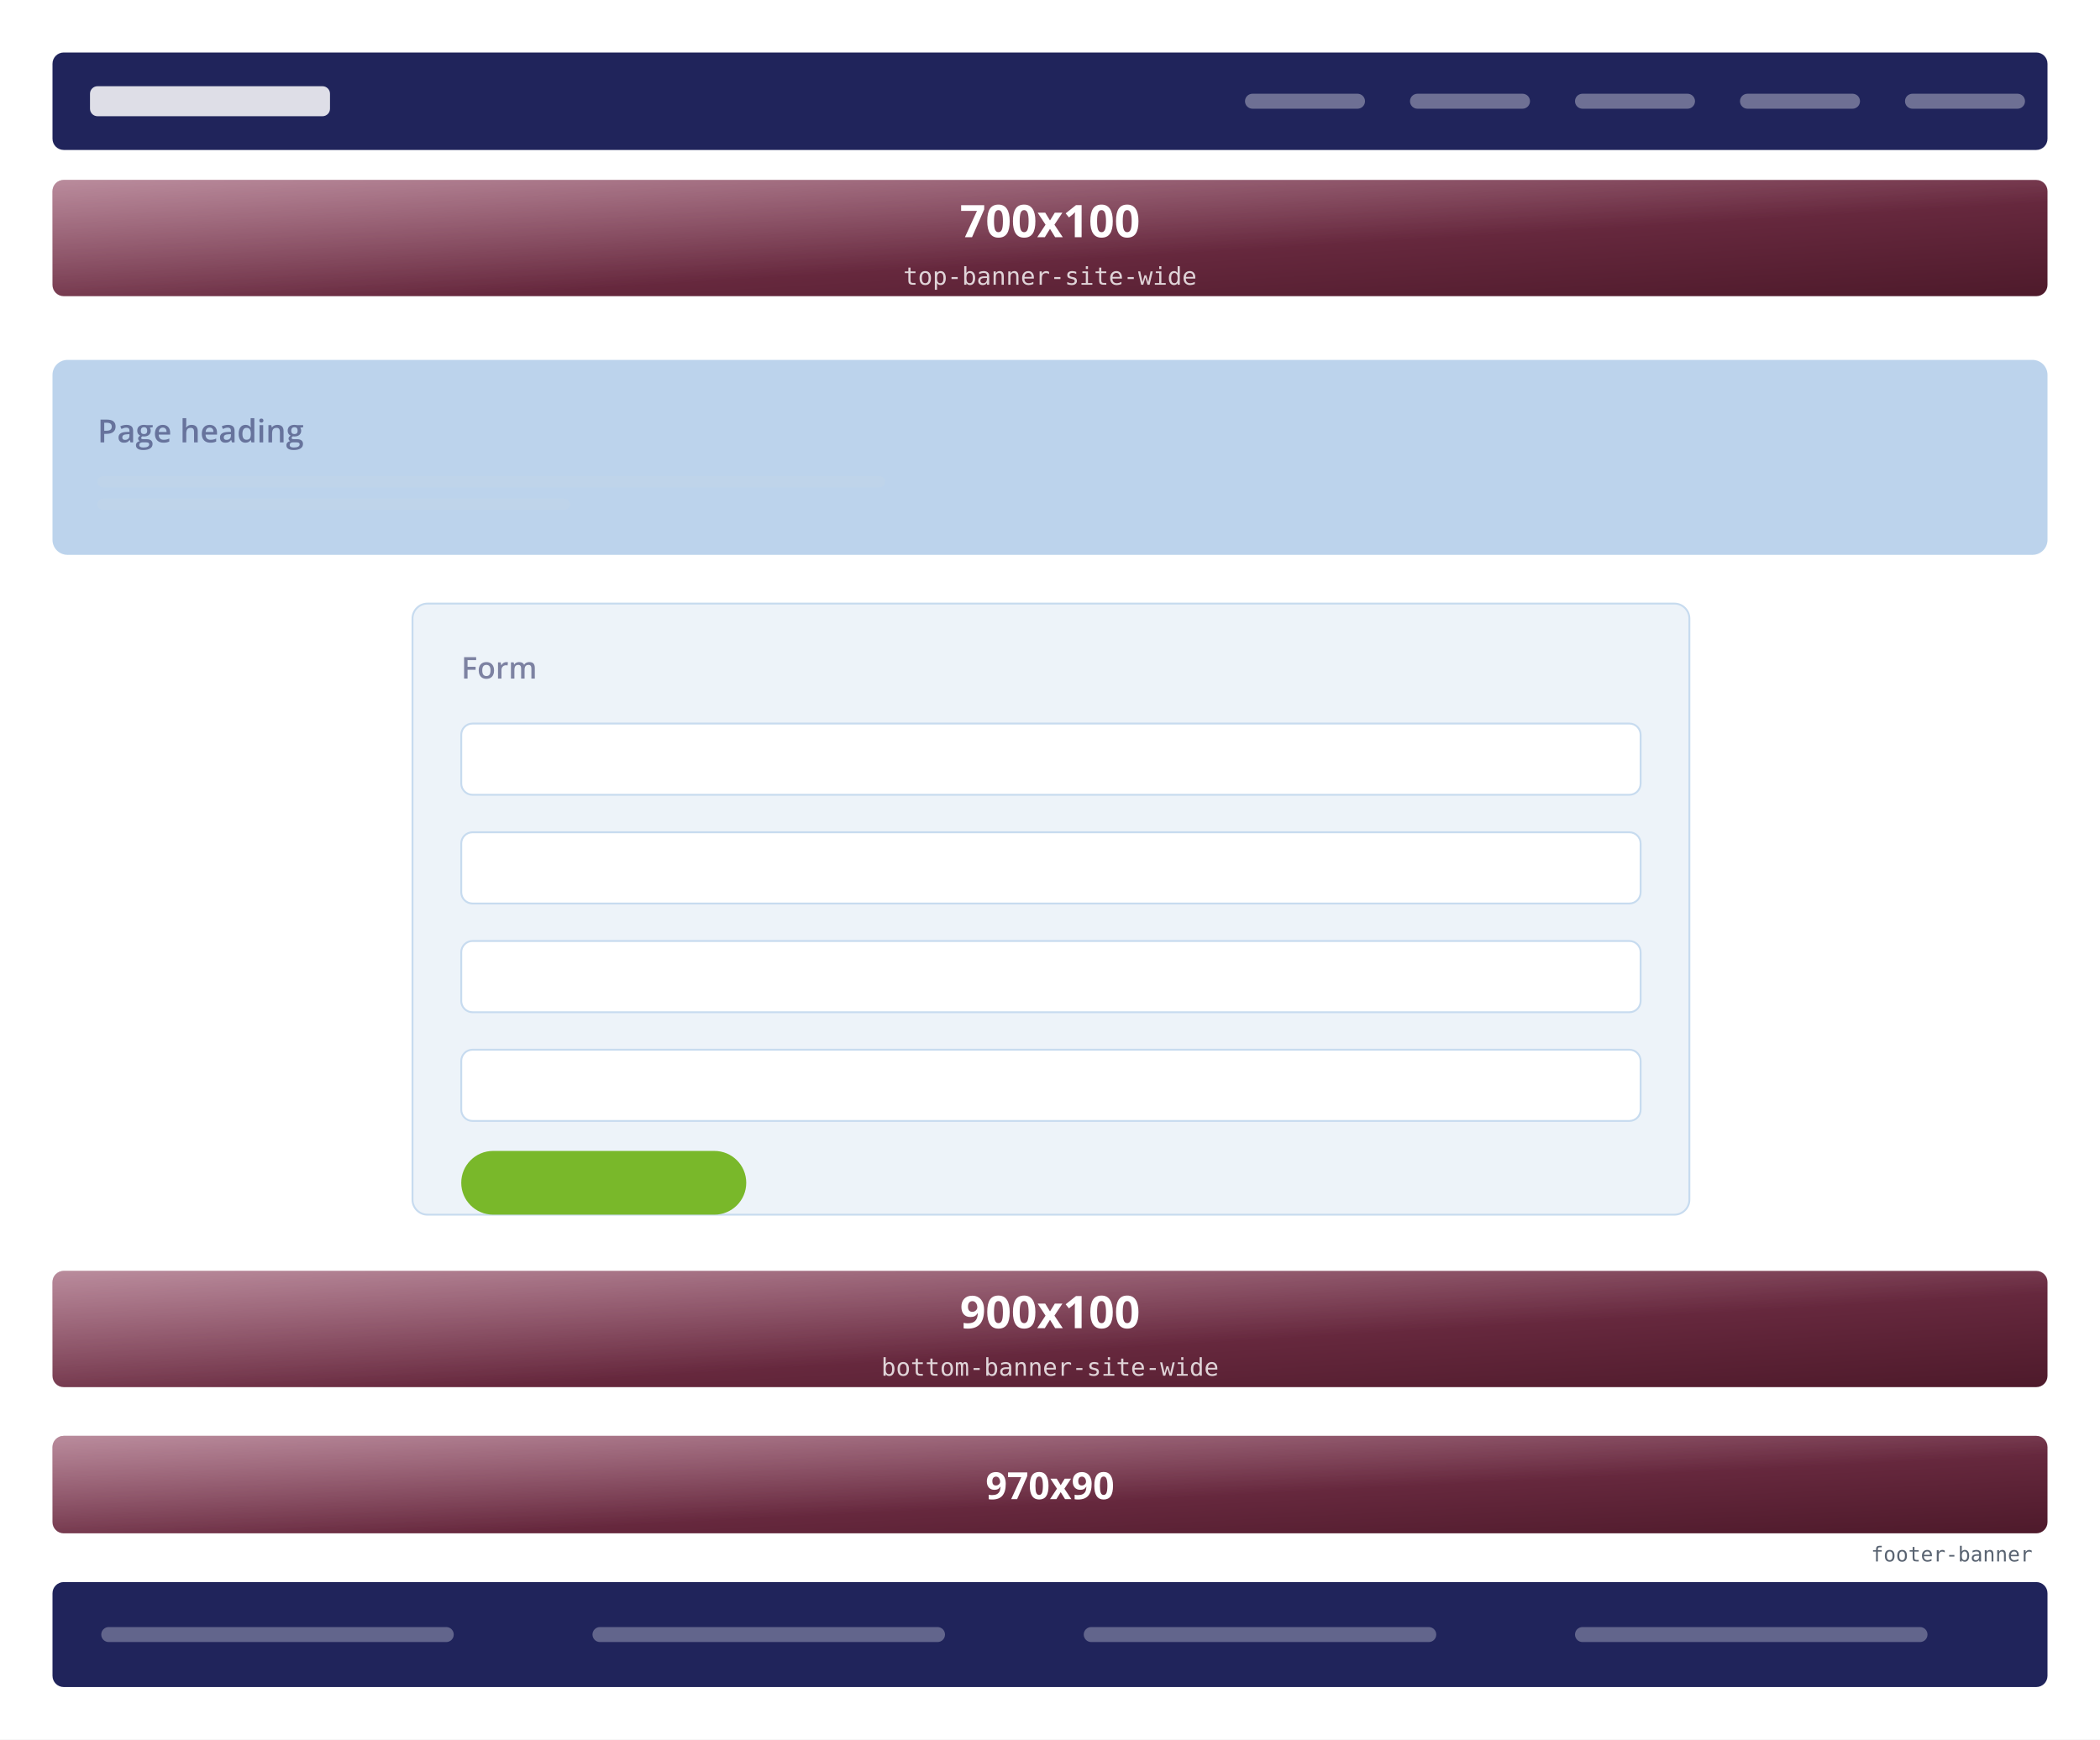
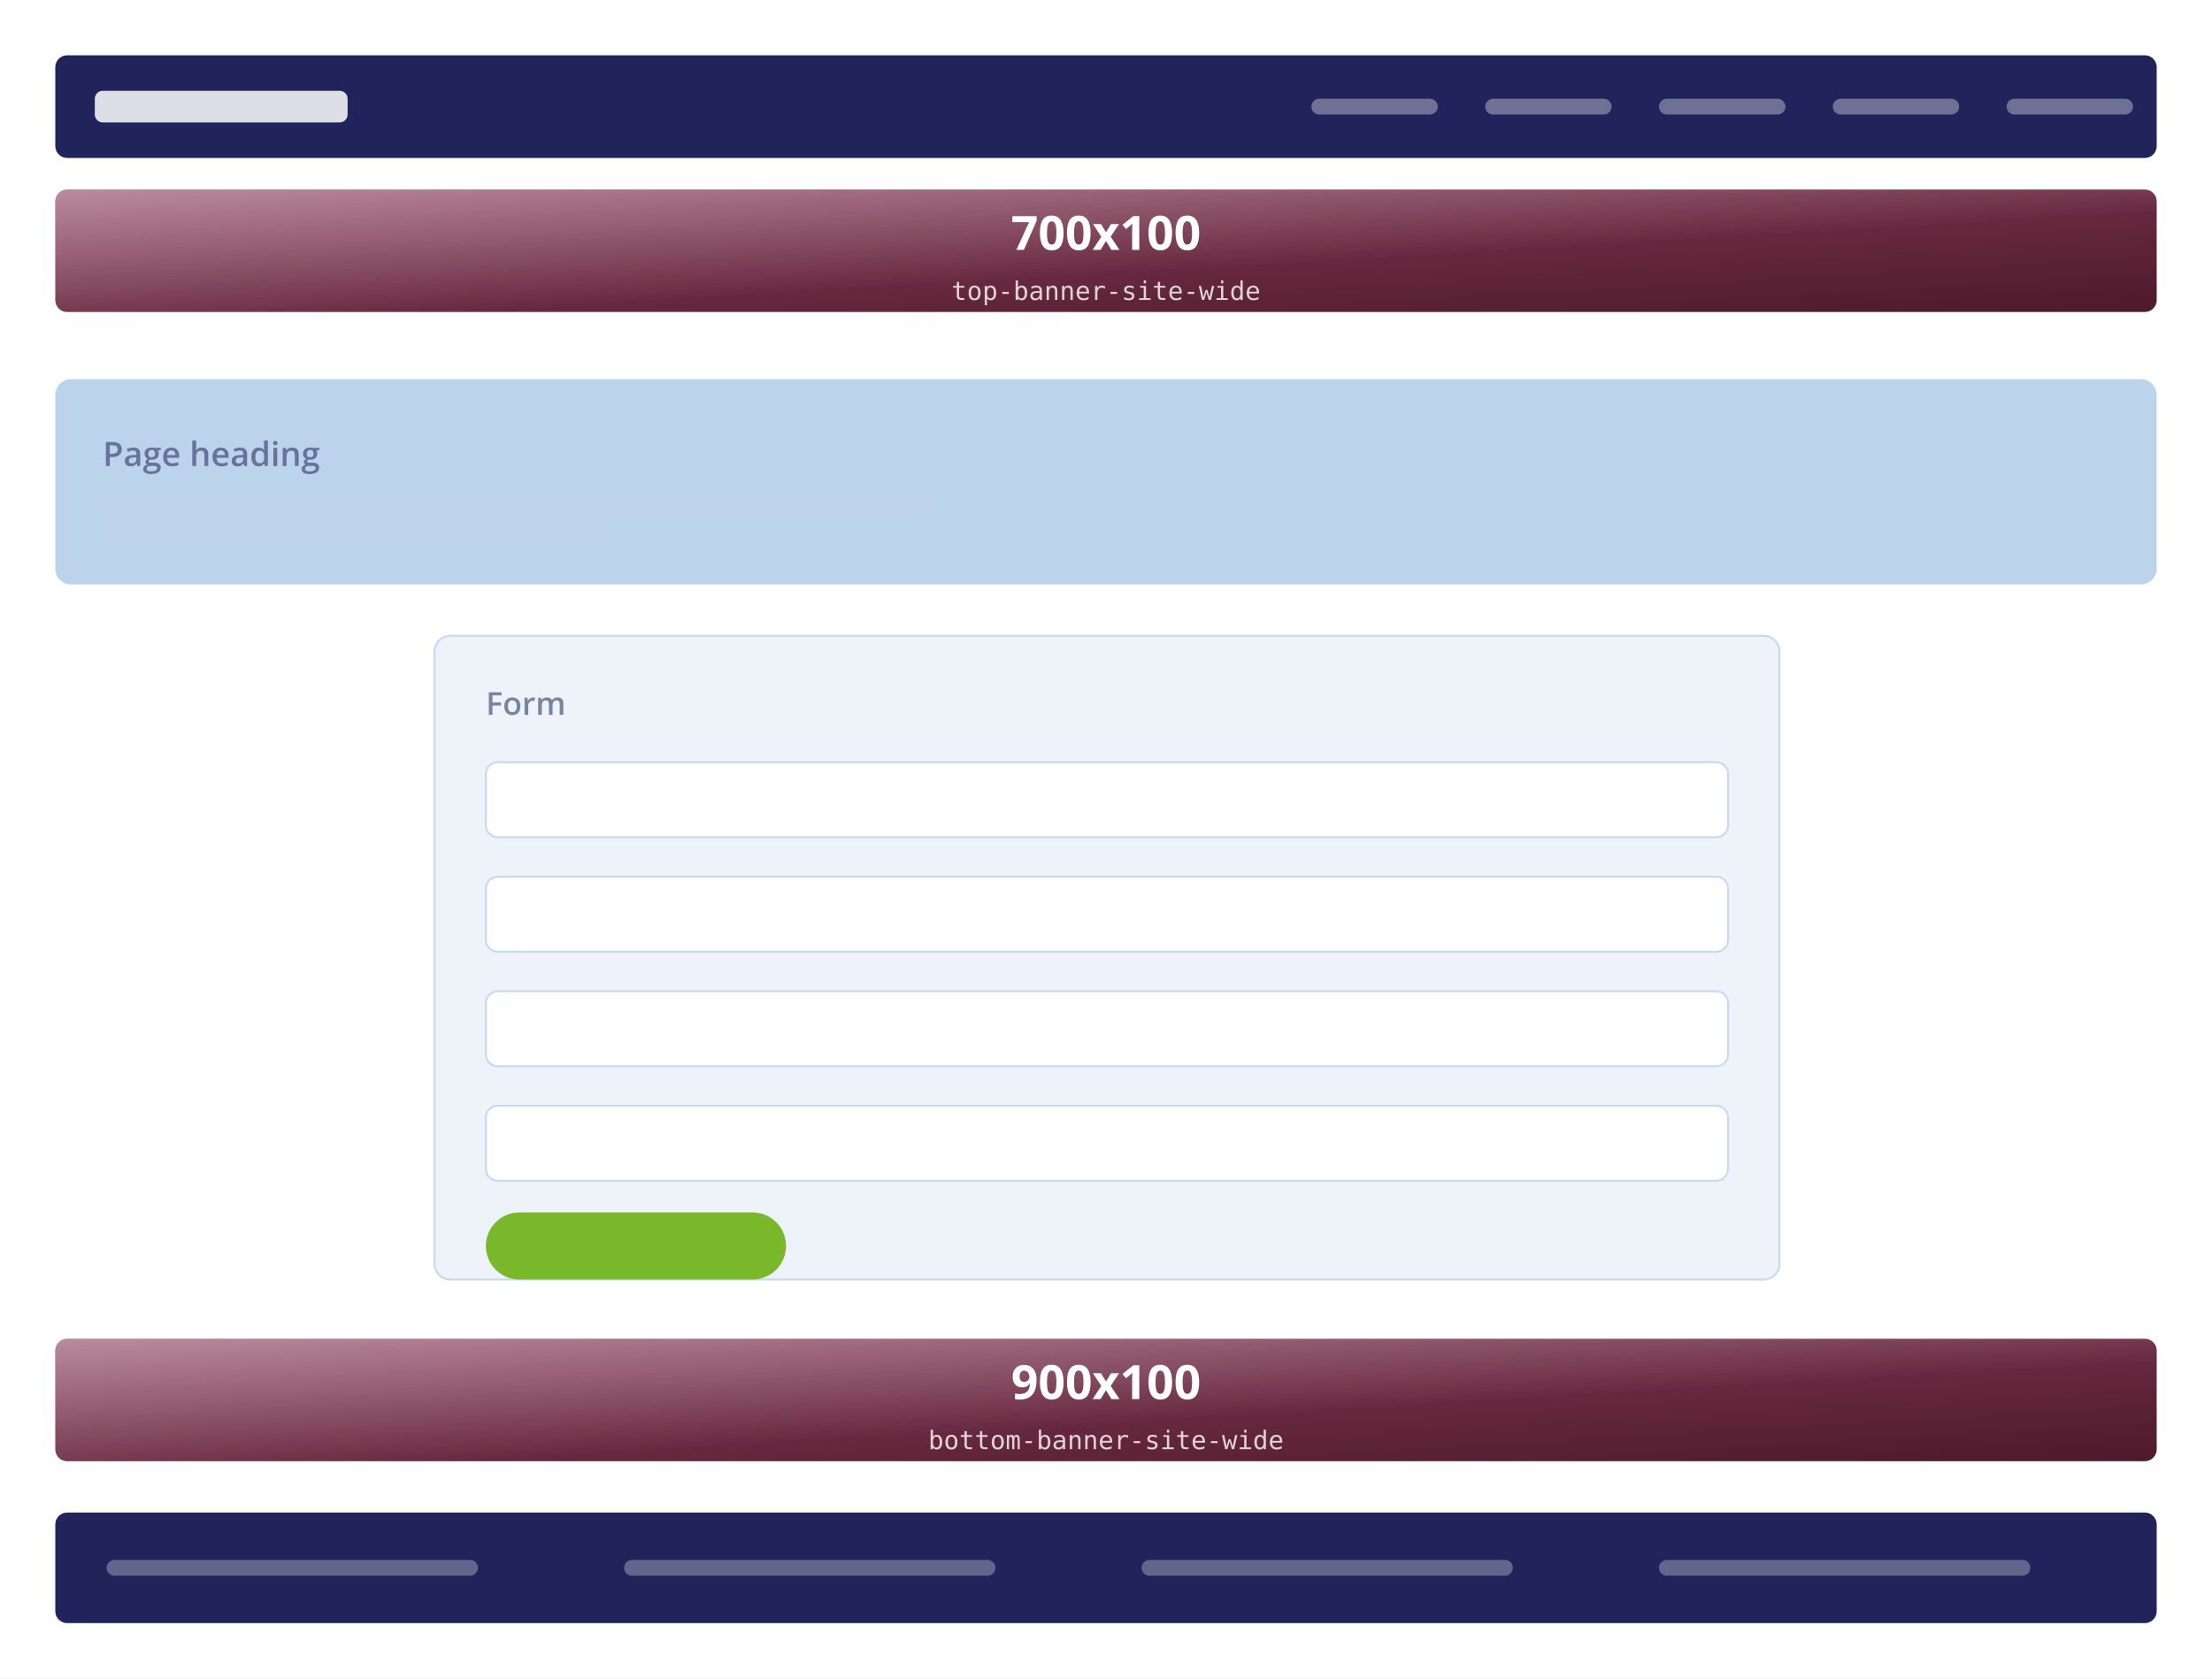
- <svg xmlns="http://www.w3.org/2000/svg" viewBox="0 0 1120 928" width="1120" height="928" role="img" aria-label="Pearland411 banner page layout: Narrow form — two wide zones">
+ <svg xmlns="http://www.w3.org/2000/svg" viewBox="0 0 1120 850" width="1120" height="850" role="img" aria-label="Pearland411 banner page layout: Narrow form — two wide zones">
  <style>
    .zsize   { font-family: 'Poppins','Open Sans',system-ui,sans-serif; font-weight: 700; fill: #FFFFFF; }
    .zkey    { font-family: ui-monospace,SFMono-Regular,Menlo,Consolas,monospace; fill: #FFFFFF; opacity: .8; }
    .zkey-out{ font-family: ui-monospace,SFMono-Regular,Menlo,Consolas,monospace; fill: #5A6472; }
    .wire    { font-family: 'Poppins','Open Sans',system-ui,sans-serif; font-weight: 600; fill: #20245B; opacity: .55; }
  </style>
  <defs>
    <linearGradient id="zone" x1="0" y1="0" x2="1" y2="1">
      <stop offset="0" stop-color="#8A3D59" />
      <stop offset="1" stop-color="#4E1A2B" />
    </linearGradient>
    <linearGradient id="sheen" x1="0" y1="0" x2="1" y2="1">
      <stop offset="0" stop-color="#FFFFFF" stop-opacity="0.4" />
      <stop offset="0.6" stop-color="#FFFFFF" stop-opacity="0" />
    </linearGradient>
  </defs>
-   <rect width="1120" height="928" fill="#FFFFFF" />
+   <rect width="1120" height="850" fill="#FFFFFF" />
  <rect x="28" y="28" width="1064" height="52" rx="6" fill="#20245B" />
  <rect x="48" y="46" width="128" height="16" rx="4" fill="#FFFFFF" opacity="0.85" />
  <rect x="1016" y="50" width="64" height="8" rx="4" fill="#FFFFFF" opacity="0.35" />
  <rect x="928" y="50" width="64" height="8" rx="4" fill="#FFFFFF" opacity="0.35" />
  <rect x="840" y="50" width="64" height="8" rx="4" fill="#FFFFFF" opacity="0.35" />
  <rect x="752" y="50" width="64" height="8" rx="4" fill="#FFFFFF" opacity="0.35" />
  <rect x="664" y="50" width="64" height="8" rx="4" fill="#FFFFFF" opacity="0.35" />
  <g>
    <rect x="28" y="96" width="1064" height="62" rx="6" fill="url(#zone)" />
    <rect x="28" y="96" width="1064" height="62" rx="6" fill="url(#sheen)" />
    <text x="560.0" y="117.25" text-anchor="middle" dominant-baseline="central" class="zsize" font-size="24">700x100</text>
    <text x="560.0" y="147.4" text-anchor="middle" dominant-baseline="central" class="zkey" font-size="13">top-banner-site-wide</text>
  </g>
  <rect x="28" y="192" width="1064" height="104" rx="8" fill="#9FC1E4" opacity="0.7" />
  <text x="52" y="236" class="wire" font-size="17">Page heading</text>
  <rect x="52" y="254" width="420" height="6" rx="3" fill="#BFD4EA" />
  <rect x="52" y="266" width="252" height="6" rx="3" fill="#BFD4EA" />
  <rect x="220" y="322" width="681" height="326" rx="8" fill="#EDF3F9" stroke="#C7DBEF" />
  <text x="246" y="362" class="wire" font-size="16">Form</text>
  <rect x="246" y="386" width="629" height="38" rx="6" fill="#FFFFFF" stroke="#C7DBEF" />
  <rect x="246" y="444" width="629" height="38" rx="6" fill="#FFFFFF" stroke="#C7DBEF" />
  <rect x="246" y="502" width="629" height="38" rx="6" fill="#FFFFFF" stroke="#C7DBEF" />
  <rect x="246" y="560" width="629" height="38" rx="6" fill="#FFFFFF" stroke="#C7DBEF" />
  <rect x="246" y="614" width="152" height="34" rx="17" fill="#79B82A" />
  <g>
    <rect x="28" y="678" width="1064" height="62" rx="6" fill="url(#zone)" />
    <rect x="28" y="678" width="1064" height="62" rx="6" fill="url(#sheen)" />
    <text x="560.0" y="699.25" text-anchor="middle" dominant-baseline="central" class="zsize" font-size="24">900x100</text>
    <text x="560.0" y="729.4" text-anchor="middle" dominant-baseline="central" class="zkey" font-size="13">bottom-banner-site-wide</text>
  </g>
-   <g>
-     <rect x="28" y="766" width="1064" height="52" rx="6" fill="url(#zone)" />
-     <rect x="28" y="766" width="1064" height="52" rx="6" fill="url(#sheen)" />
-     <text x="560.0" y="792.0" text-anchor="middle" dominant-baseline="central" class="zsize" font-size="20">970x90</text>
-   </g>
-   <text x="1084" y="833" text-anchor="end" class="zkey-out" font-size="11">footer-banner</text>
-   <rect x="28" y="844" width="1064" height="56" rx="6" fill="#20245B" />
-   <rect x="54" y="868" width="188" height="8" rx="4" fill="#FFFFFF" opacity="0.3" />
-   <rect x="316" y="868" width="188" height="8" rx="4" fill="#FFFFFF" opacity="0.3" />
-   <rect x="578" y="868" width="188" height="8" rx="4" fill="#FFFFFF" opacity="0.3" />
-   <rect x="840" y="868" width="188" height="8" rx="4" fill="#FFFFFF" opacity="0.3" />
+   <rect x="28" y="766" width="1064" height="56" rx="6" fill="#20245B" />
+   <rect x="54" y="790" width="188" height="8" rx="4" fill="#FFFFFF" opacity="0.3" />
+   <rect x="316" y="790" width="188" height="8" rx="4" fill="#FFFFFF" opacity="0.3" />
+   <rect x="578" y="790" width="188" height="8" rx="4" fill="#FFFFFF" opacity="0.3" />
+   <rect x="840" y="790" width="188" height="8" rx="4" fill="#FFFFFF" opacity="0.3" />
</svg>
